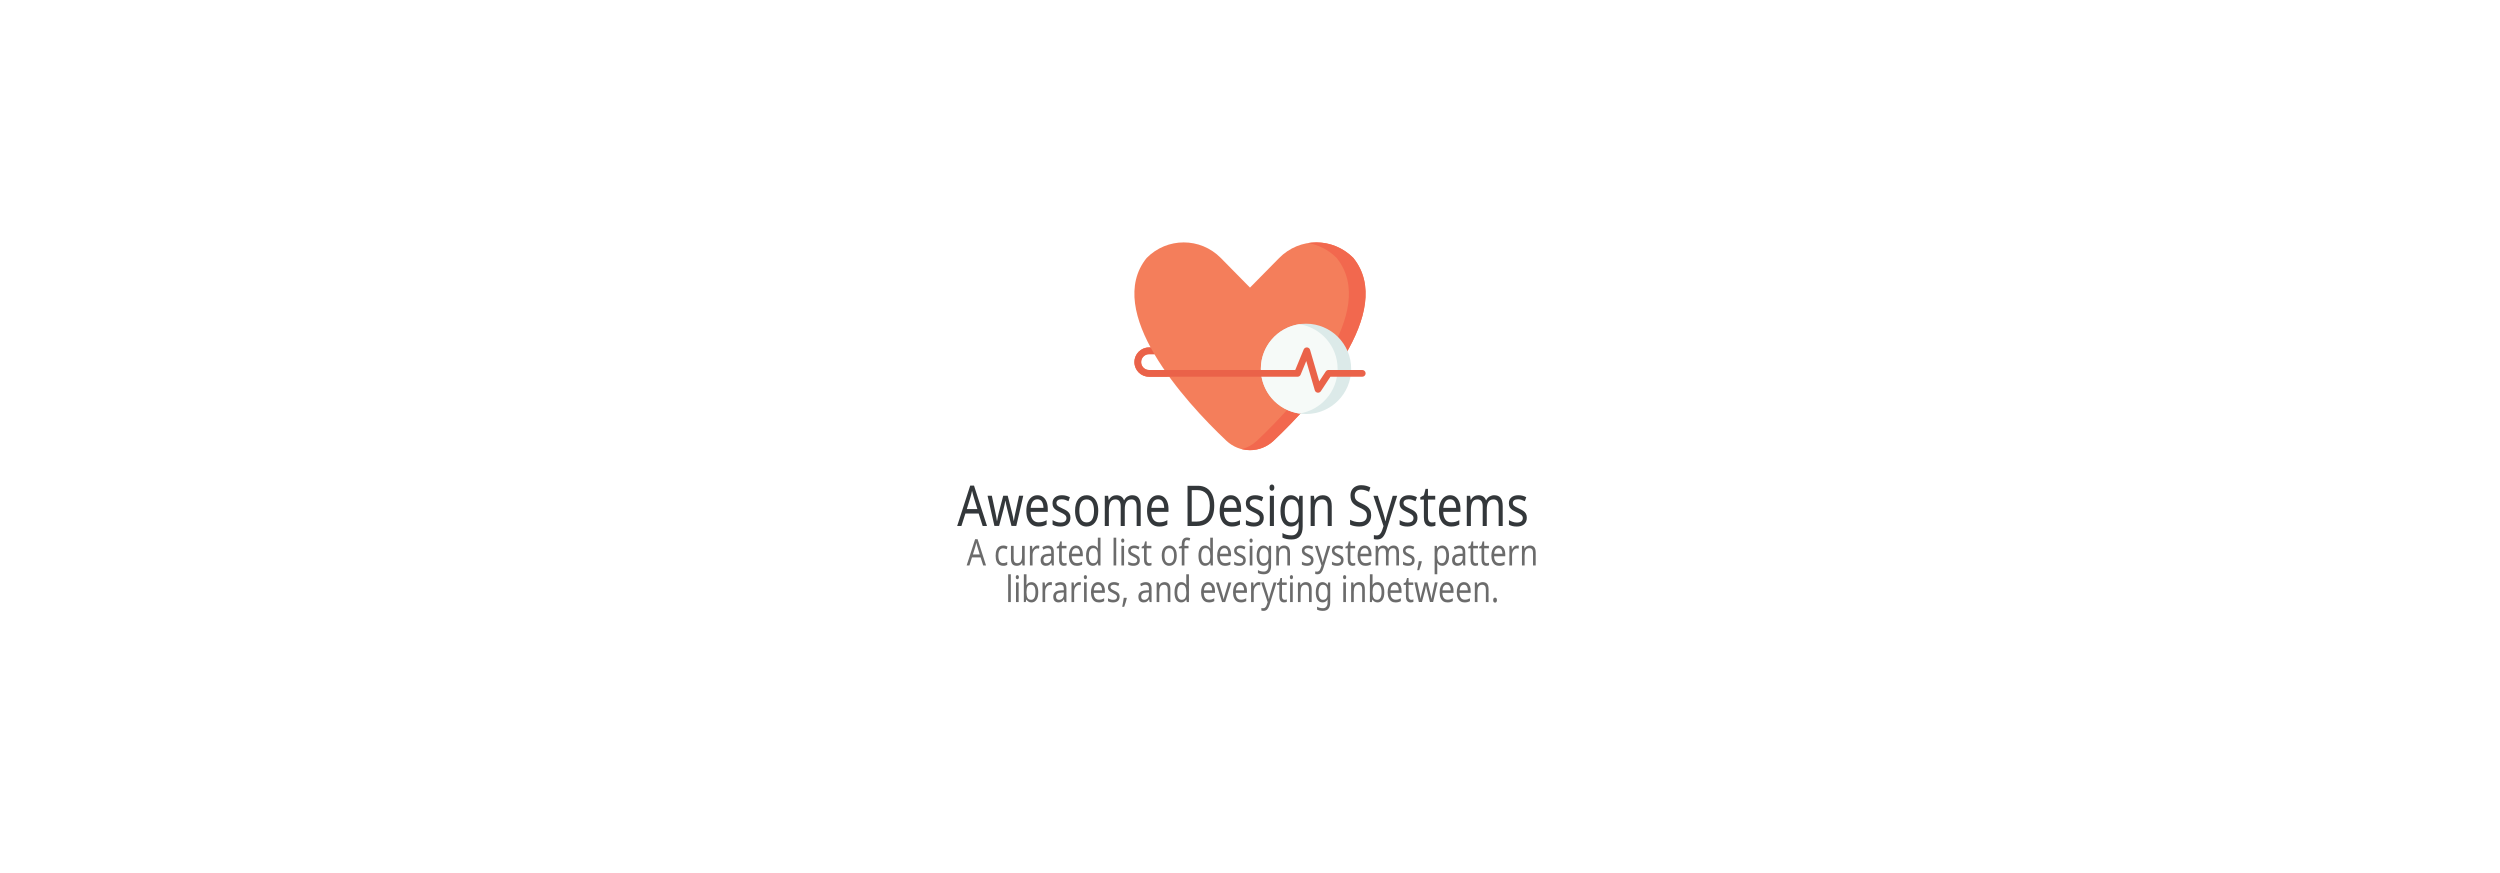
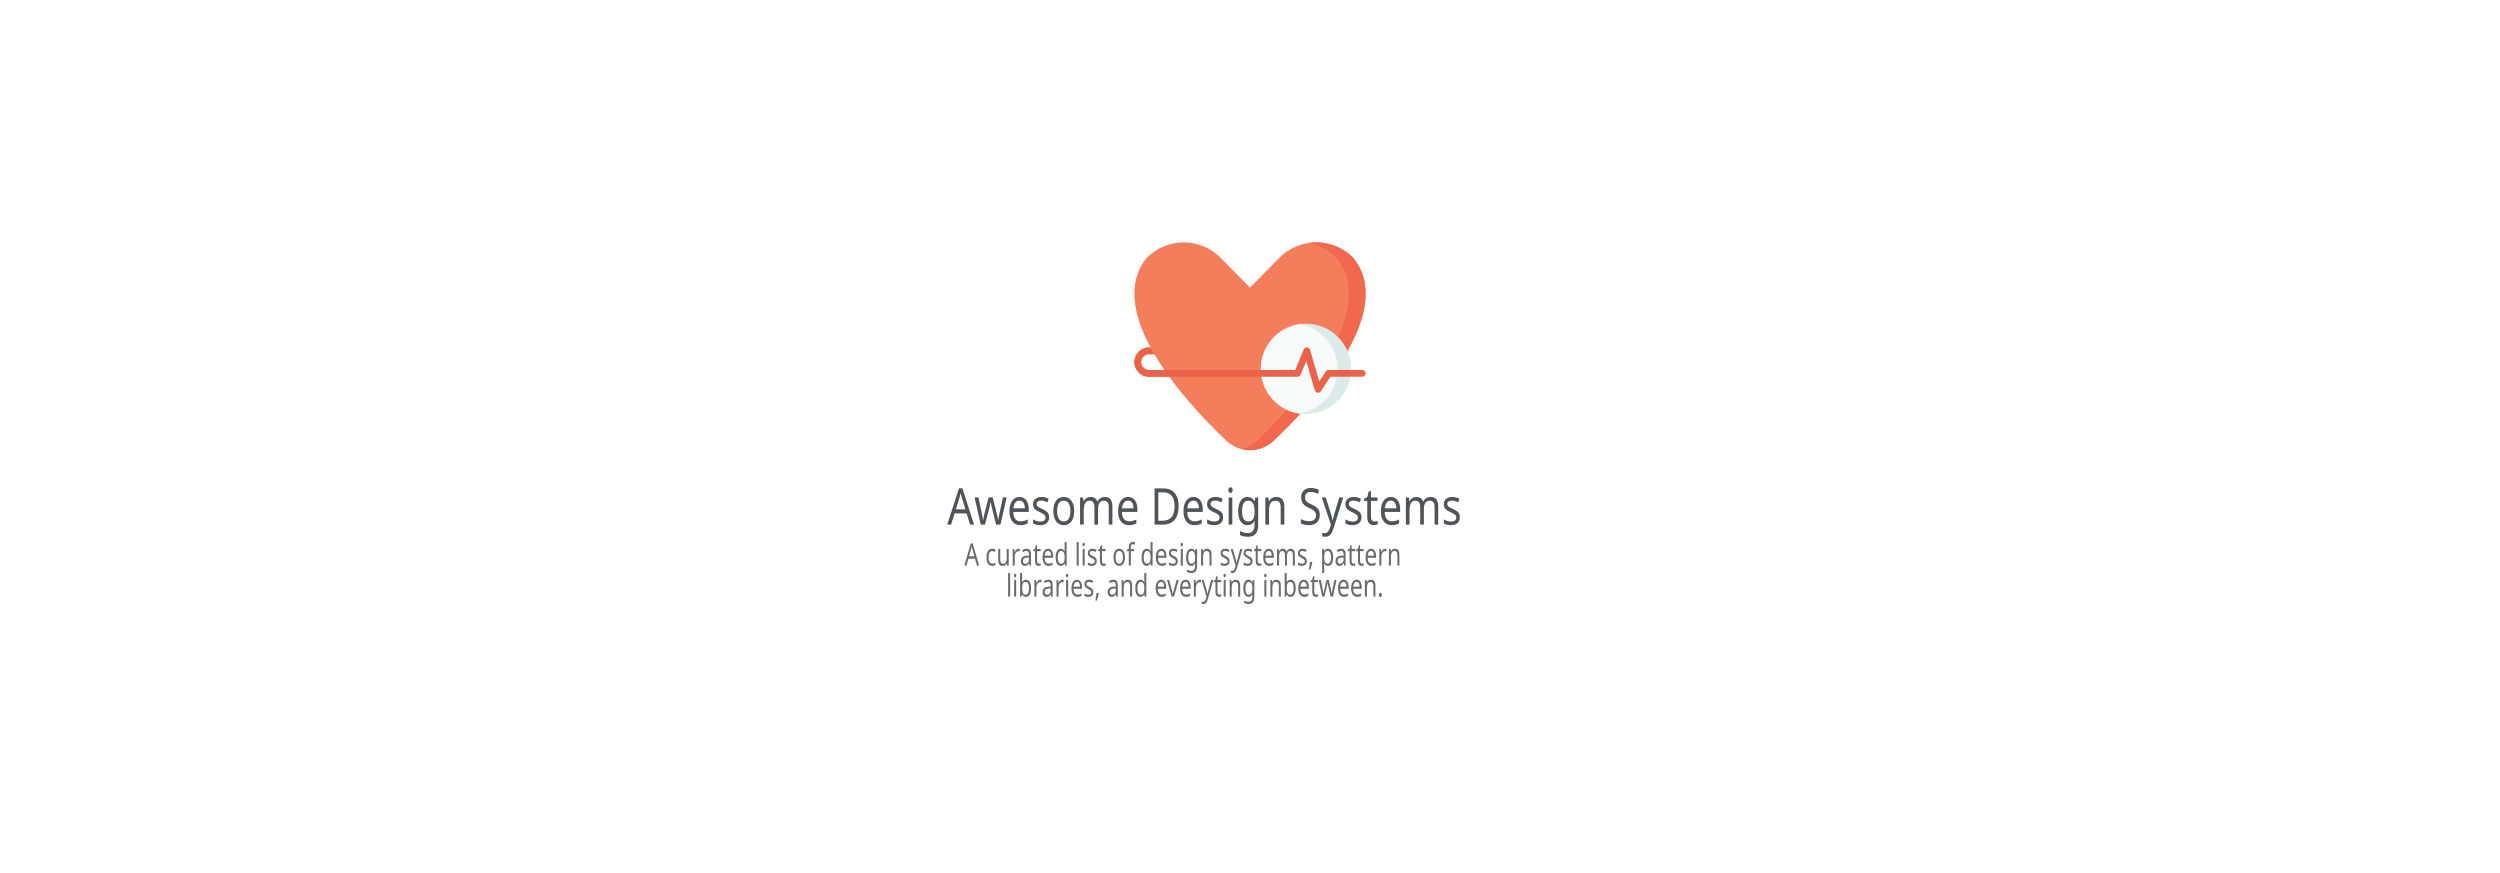
<svg xmlns="http://www.w3.org/2000/svg" version="1.1" id="Layer_1" x="0px" y="0px" width="888px" height="310px" viewBox="0 0 888 310" enable-background="new 0 0 888 310" xml:space="preserve">
  <g>
    <path fill="#F47E5B" d="M435.612,156.555c-15.118-14.255-43.546-45.964-28.336-64.911l0,0c7.28-7.389,19.084-7.389,26.365,0   L444,102.158l10.359-10.515c7.28-7.389,19.084-7.389,26.365,0l0,0c15.209,18.947-13.219,50.656-28.337,64.911   c-2.28,2.15-5.275,3.344-8.388,3.344l0,0C440.888,159.898,437.893,158.705,435.612,156.555z" />
    <path fill="#F2684E" d="M452.388,156.555c-2.28,2.15-5.275,3.344-8.388,3.344c-1.008,0-2.005-0.127-2.968-0.37   c2.011-0.505,3.879-1.519,5.421-2.974c15.118-14.255,43.545-45.964,28.335-64.911l0,0c-2.883-2.926-6.474-4.692-10.214-5.301   c5.704-0.928,11.752,0.838,16.15,5.301l0,0C495.934,110.59,467.506,142.299,452.388,156.555z" />
    <path fill="#F47E5B" d="M451.059,131.416v2.407l-42.915,0.007c-2.875,0-5.213-2.339-5.213-5.214s2.339-5.214,5.213-5.214h2.406   c0.665,0,1.204,0.539,1.204,1.204c0,0.665-0.539,1.203-1.204,1.203h-2.406c-1.548,0-2.807,1.26-2.807,2.808   s1.259,2.807,2.807,2.807L451.059,131.416z" />
    <path fill="#DCEAE9" d="M447.85,131.021c0-8.86,7.184-16.043,16.043-16.043c8.861,0,16.043,7.183,16.043,16.043   c0,8.859-7.182,16.042-16.043,16.042C455.033,147.064,447.85,139.881,447.85,131.021z" />
    <path fill="#F6FAF8" d="M475.123,131.021c0,8.042-5.919,14.702-13.636,15.863c-7.721-1.161-13.638-7.821-13.638-15.863   s5.917-14.703,13.638-15.863C469.204,116.319,475.123,122.979,475.123,131.021z" />
    <path fill="#EA6249" d="M485.07,132.617c0,0.666-0.539,1.204-1.204,1.204h-11.313l-3.38,5.126   c-0.226,0.342-0.606,0.542-1.006,0.542c-0.059,0-0.118-0.004-0.179-0.014c-0.463-0.071-0.845-0.403-0.976-0.854l-3.026-10.385   l-1.994,4.839c-0.185,0.451-0.625,0.745-1.112,0.745l-52.737,0.009c-2.875,0-5.213-2.339-5.213-5.214s2.339-5.214,5.213-5.214   h0.543c0.434,0.804,0.886,1.606,1.355,2.406h-1.898c-1.548,0-2.807,1.26-2.807,2.808s1.259,2.807,2.807,2.807l51.931-0.008   l2.994-7.269c0.195-0.473,0.666-0.772,1.177-0.743c0.511,0.027,0.949,0.374,1.092,0.865l3.258,11.182l2.306-3.496   c0.222-0.338,0.6-0.54,1.004-0.54h11.961C484.531,131.415,485.07,131.953,485.07,132.617z" />
  </g>
  <rect x="285.146" y="172.687" fill="none" width="317.708" height="18.75" />
-   <text transform="matrix(0.83 0 0 1 339.9893 186.8262)" fill="#33373A" font-family="'Corbel-Bold'" font-size="20">Awesome Design Systems</text>
-   <rect x="341.824" y="191.667" fill="none" width="204.353" height="39.77" />
-   <text transform="matrix(0.83 0 0 1 343.3535 200.8574)">
-     <tspan x="0" y="0" fill="#6B6B6B" font-family="'Corbel'" font-size="13">A curated list of design systems, pattern </tspan>
-     <tspan x="16.658" y="13" fill="#6B6B6B" font-family="'Corbel'" font-size="13">libraries, and everyting inbetween.</tspan>
+   <text transform="matrix(0.83 0 0 1 336.4561 186.3477)" fill="#505459" font-family="'FiraCode-Bold'" font-size="18">Awesome Design Systems</text>
+   <rect x="341.824" y="192.667" fill="none" width="204.353" height="39.77" />
+   <text transform="matrix(0.75 0 0 1 342.5269 200.9063)">
+     <tspan x="0" y="0" fill="#6B6B6B" font-family="'FiraCode-Regular'" font-size="11">A curated list of design systems, pattern </tspan>
+     <tspan x="19.799" y="11" fill="#6B6B6B" font-family="'FiraCode-Regular'" font-size="11">libraries, and everyting inbetween.</tspan>
  </text>
</svg>
